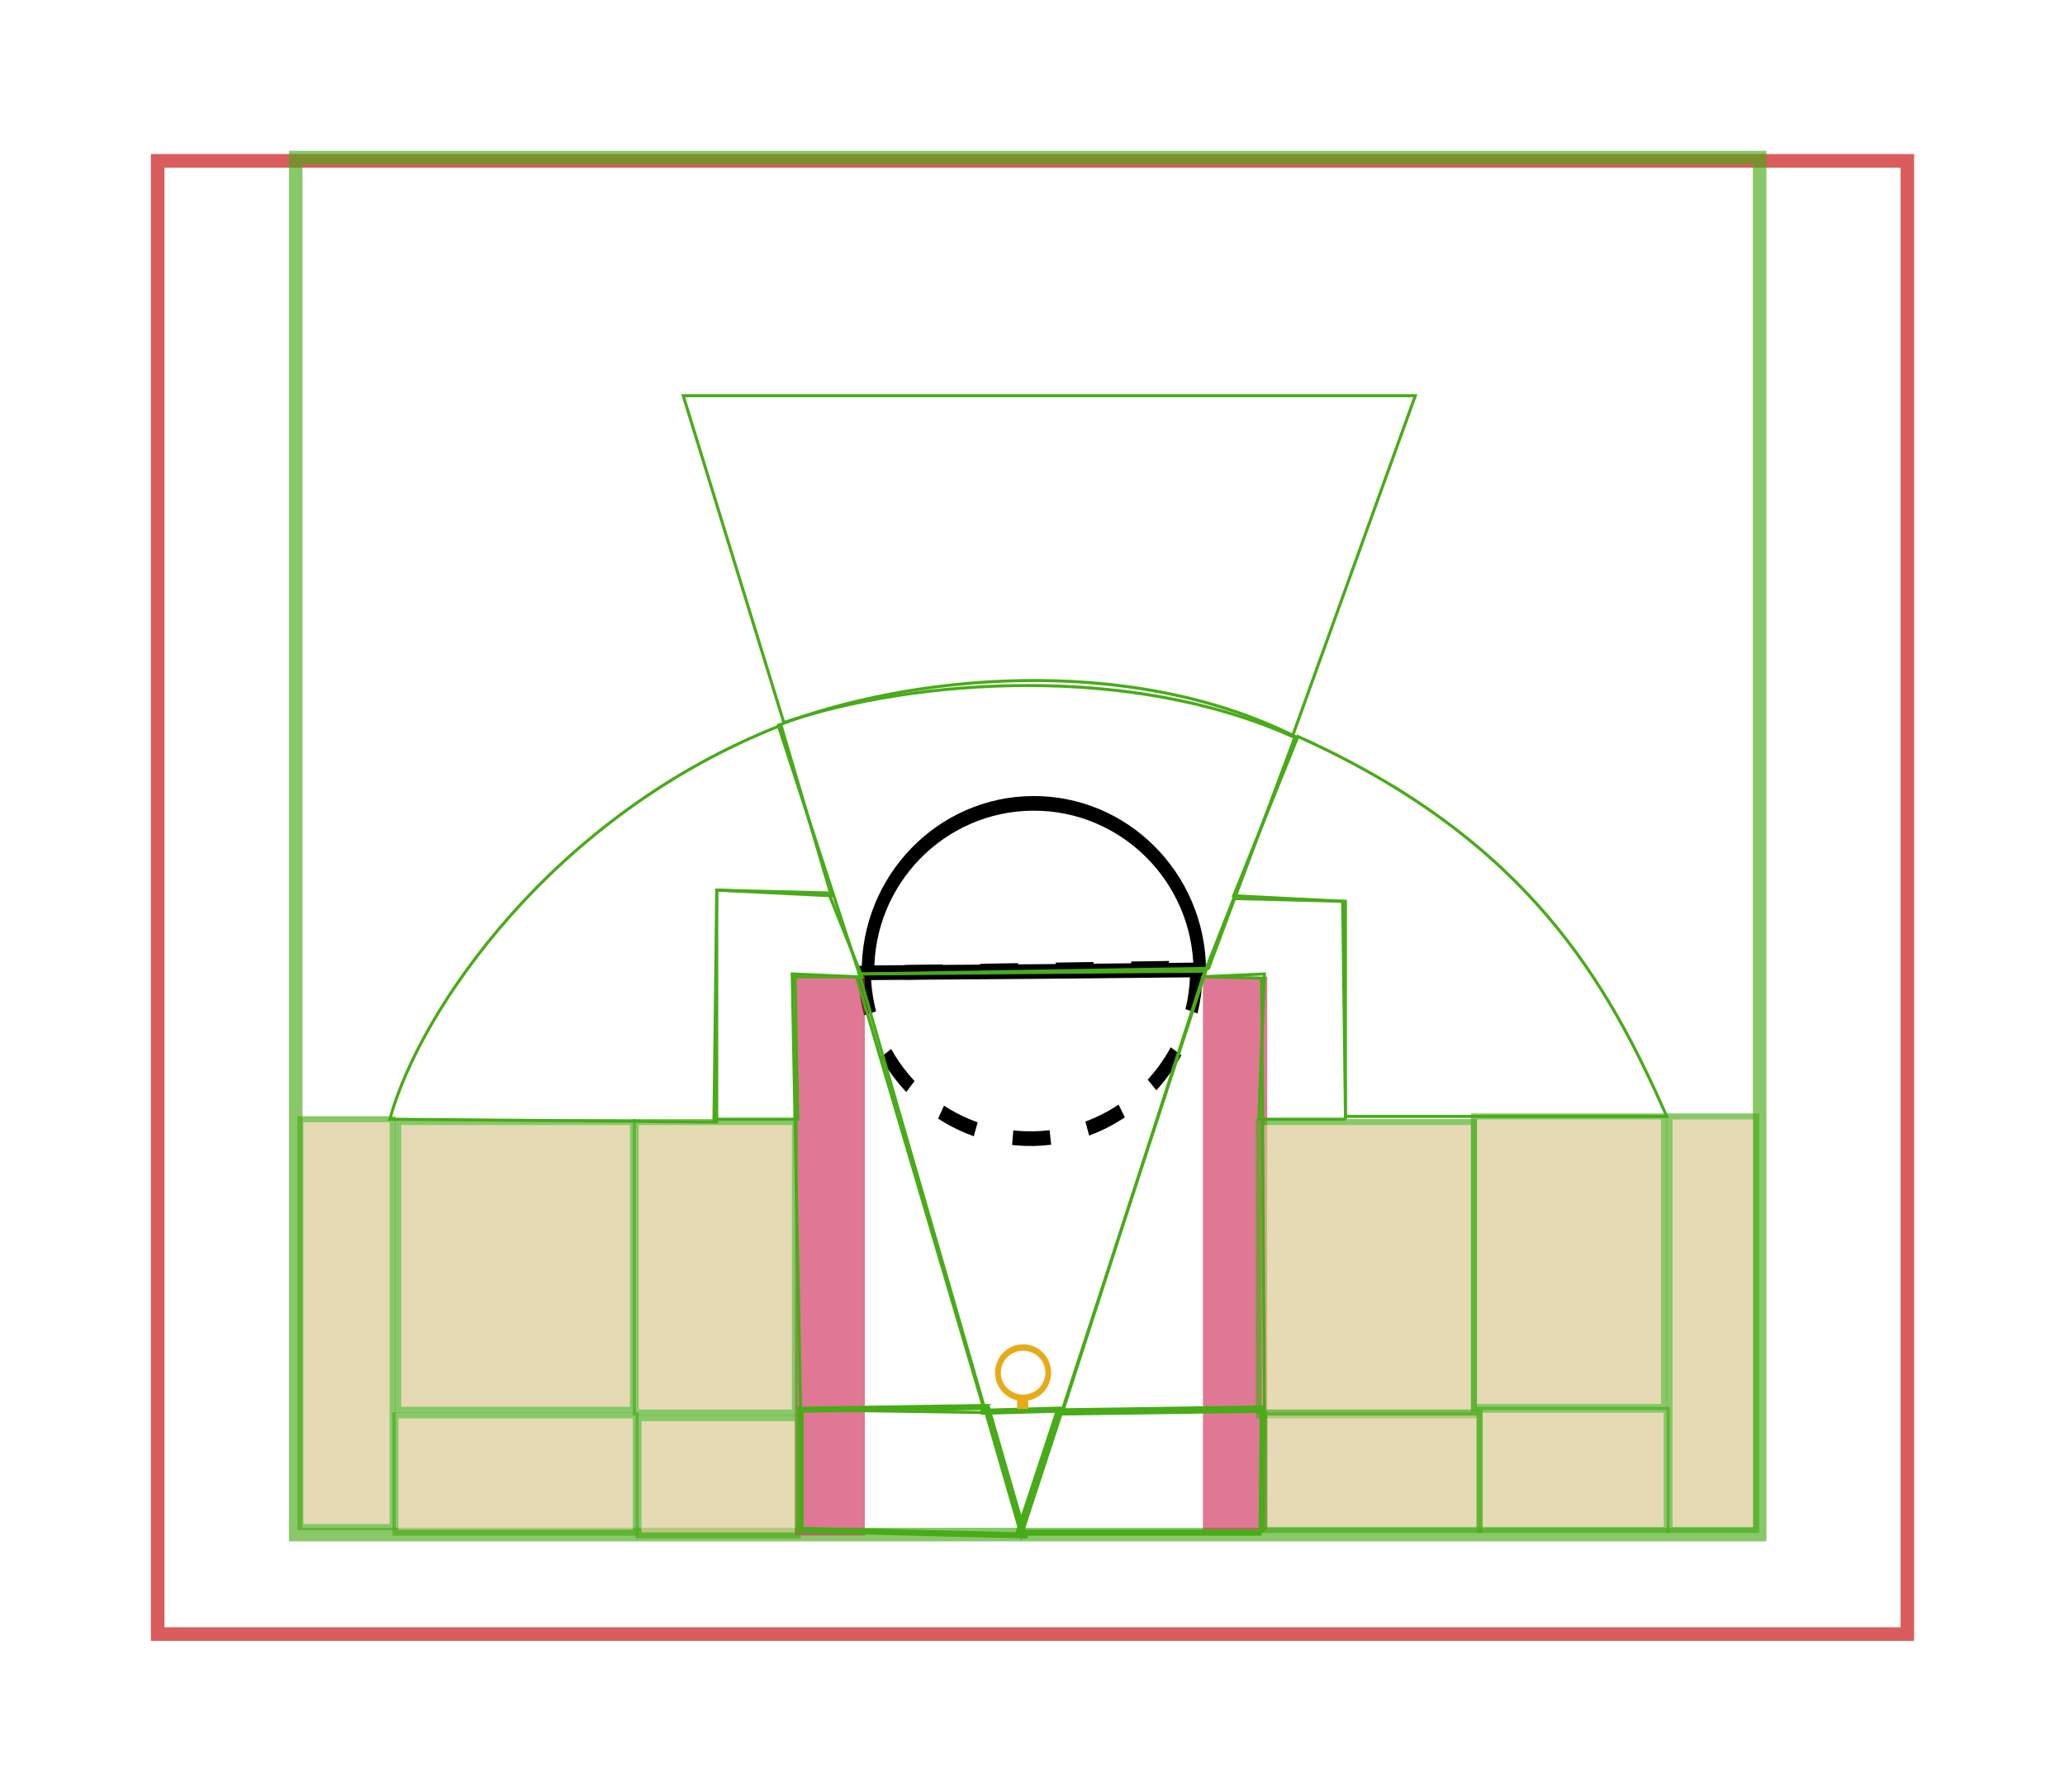
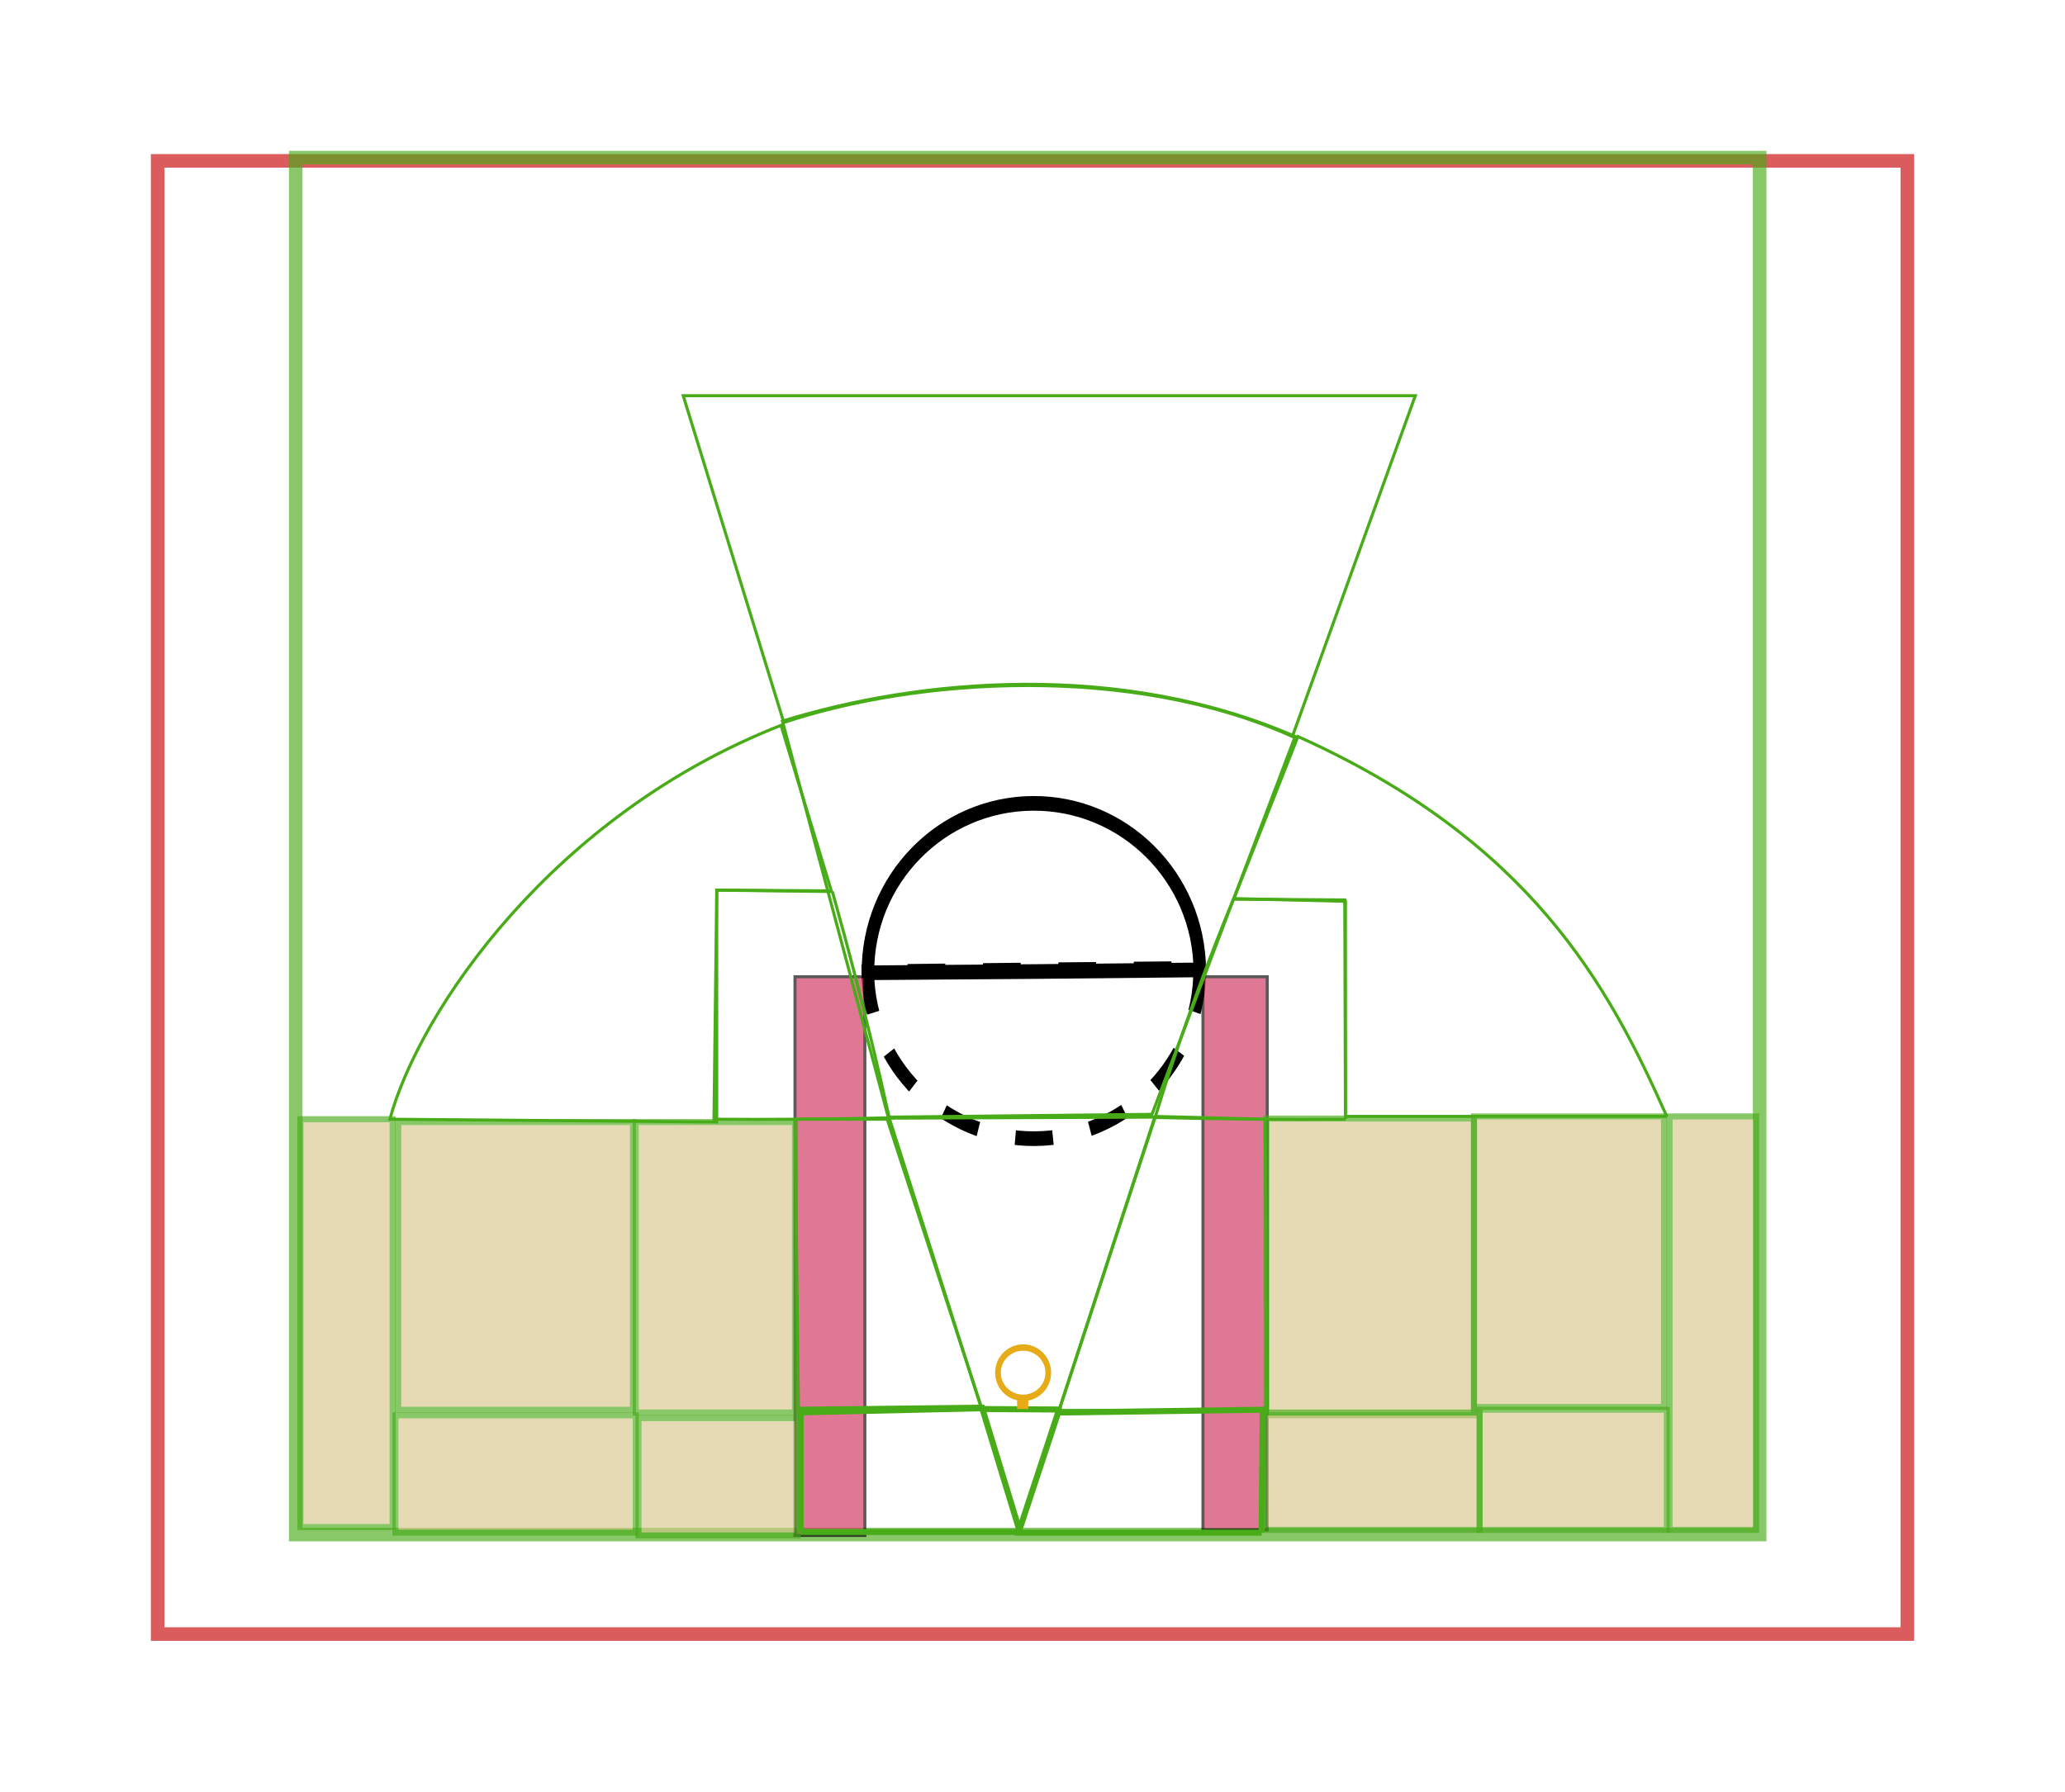
<svg xmlns="http://www.w3.org/2000/svg" width="684.287" height="593.862" id="svg2" version="1.1">
  <defs id="defs4">
    </defs>
  <g id="layer1" transform="translate(0,31.49951)">
    <path style="fill:none;stroke:#000000;stroke-width:4.317;stroke-linecap:butt;stroke-linejoin:miter;stroke-miterlimit:4;stroke-opacity:1;stroke-dasharray:none;stroke-dashoffset:0" id="path3827" d="m 312.964,575.407 c -0.228,-27.358 25.081,-49.697 56.53,-49.895 31.393,-0.198 57.048,21.743 57.355,49.052 l -56.942,0.484 z" transform="matrix(0.965487,0,0,1.125369,-14.53949,-356.62)" />
-     <path style="fill:none;stroke:#000000;stroke-width:4.317;stroke-linecap:butt;stroke-linejoin:miter;stroke-miterlimit:4;stroke-opacity:1;stroke-dasharray:12.951, 12.951;stroke-dashoffset:0" id="path3827-1" d="m 312.964,575.407 a 56.944,49.537 0 0 1 113.885,-0.844 l -56.942,0.484 z" transform="matrix(-0.9654636,0.00671265,-0.00782424,-1.125342,703.1044,934.7407)" />
+     <path style="fill:none;stroke:#000000;stroke-width:4.313;stroke-linecap:butt;stroke-linejoin:miter;stroke-miterlimit:4;stroke-opacity:1;stroke-dasharray:12.938, 12.938;stroke-dashoffset:0" id="path3827-1" d="m 312.964,575.407 a 56.944,49.537 0 0 1 113.885,-0.844 l -56.942,0.484 z" transform="matrix(-0.9655331,0.0013626,-0.0015601,-1.127672,700.6054,937.9458)" />
    <rect style="opacity:0.64;fill:none;stroke:#c60000;stroke-width:4.5;stroke-linecap:butt;stroke-linejoin:miter;stroke-miterlimit:4;stroke-opacity:1;stroke-dasharray:none;stroke-dashoffset:0" id="rect2996" width="579.787" height="488.298" x="52.25" y="21.814" />
    <rect style="opacity:0.65;fill:none;stroke:#48ab18;stroke-width:4.5;stroke-linecap:butt;stroke-linejoin:miter;stroke-miterlimit:4;stroke-opacity:1;stroke-dasharray:none;stroke-dashoffset:0" id="rect2998" width="485.106" height="456.383" x="97.995" y="20.75" />
-     <rect style="opacity:0.65;fill:#ce2e5c;fill-opacity:1;fill-rule:nonzero;stroke:none" id="rect3797" width="23.148" height="185.185" x="263.44" y="292.244" />
-     <rect style="opacity:0.65;fill:#ce2f5c;fill-opacity:1;fill-rule:nonzero;stroke:none" id="rect3799" width="21.296" height="183.333" x="398.625" y="292.244" />
+     <rect style="opacity:0.65;fill:#ce2e5c;fill-opacity:1;fill-rule:nonzero;stroke:#000000;stroke-opacity:1" id="rect3797" width="23.148" height="185.185" x="263.44" y="292.244" />
+     <rect style="opacity:0.65;fill:#ce2f5c;fill-opacity:1;fill-rule:nonzero;stroke:#000000;stroke-opacity:1" id="rect3799" width="21.296" height="183.333" x="398.625" y="292.244" />
    <path style="fill:none;stroke:#e8ab18;stroke-width:1.997;stroke-linecap:butt;stroke-linejoin:miter;stroke-miterlimit:4;stroke-opacity:1;stroke-dasharray:none;stroke-dashoffset:0" id="path3822" d="m 346.296,454.51 a 8.796,7.87 0 1 1 -17.593,0 8.796,7.87 0 1 1 17.593,0 z" transform="matrix(0.9473684,0,0,1.058823,19.30019,-57.77242)" />
-     <path style="fill:none;stroke:#48ab18;stroke-width:2;stroke-linecap:butt;stroke-linejoin:miter;stroke-miterlimit:4;stroke-opacity:1;stroke-dasharray:none" d="m 324.979,436.448 26.894,-0.75" id="path3824" />
+     <path style="fill:none;stroke:#48ab18;stroke-width:2;stroke-linecap:butt;stroke-linejoin:miter;stroke-miterlimit:4;stroke-opacity:1;stroke-dasharray:none" d="m 324.979,435.522 26.894,0.176" id="path3824" />
    <rect style="fill:#e8ab18;stroke:none;stroke-width:2;stroke-linecap:butt;stroke-linejoin:miter;stroke-miterlimit:4;stroke-opacity:1;stroke-dasharray:none;stroke-dashoffset:0;fill-opacity:1" id="rect3826" width="3.704" height="3.704" x="337.037" y="463.306" transform="translate(0,-31.49951)" />
    <rect style="opacity:0.65;fill:#d7c488;fill-opacity:0.967;fill-rule:nonzero;stroke:#48ab18;stroke-width:2;stroke-linecap:butt;stroke-linejoin:miter;stroke-miterlimit:4;stroke-opacity:1;stroke-dasharray:none;stroke-dashoffset:0" id="A" width="30.556" height="135.185" x="99.551" y="339.466" />
    <rect style="opacity:0.65;fill:#d7c488;fill-opacity:0.967;fill-rule:nonzero;stroke:#48ab18;stroke-width:2;stroke-linecap:butt;stroke-linejoin:miter;stroke-miterlimit:4;stroke-opacity:1;stroke-dasharray:none;stroke-dashoffset:0" id="G" width="77.778" height="95.37" x="131.958" y="340.392" ry="0" />
    <rect style="opacity:0.65;fill:#d7c488;fill-opacity:0.967;fill-rule:nonzero;stroke:#48ab18;stroke-width:2;stroke-linecap:butt;stroke-linejoin:miter;stroke-miterlimit:4;stroke-opacity:1;stroke-dasharray:none;stroke-dashoffset:0" id="N" width="52.778" height="96.296" x="210.662" y="340.392" />
-     <rect style="opacity:0.65;fill:#d7c488;fill-opacity:0.967;fill-rule:nonzero;stroke:#48ab18;stroke-width:2;stroke-linecap:butt;stroke-linejoin:miter;stroke-miterlimit:4;stroke-opacity:1;stroke-dasharray:none;stroke-dashoffset:0" id="Q" width="71.296" height="97.222" x="417.144" y="340.392" />
+     <rect style="opacity:0.65;fill:#d7c488;fill-opacity:0.967;fill-rule:nonzero;stroke:#48ab18;stroke-width:2;stroke-linecap:butt;stroke-linejoin:miter;stroke-miterlimit:4;stroke-opacity:1;stroke-dasharray:none;stroke-dashoffset:0" id="Q" width="68.75" height="98.38" x="419.69" y="339.235" />
    <rect style="opacity:0.65;fill:#d7c488;fill-opacity:0.967;fill-rule:nonzero;stroke:#48ab18;stroke-width:2;stroke-linecap:butt;stroke-linejoin:miter;stroke-miterlimit:4;stroke-opacity:1;stroke-dasharray:none;stroke-dashoffset:0" id="K" width="62.963" height="96.296" x="488.44" y="338.54" />
    <rect style="opacity:0.65;fill:#d7c488;fill-opacity:0.967;fill-rule:nonzero;stroke:#48ab18;stroke-width:2;stroke-linecap:butt;stroke-linejoin:miter;stroke-miterlimit:4;stroke-opacity:1;stroke-dasharray:none;stroke-dashoffset:0" id="E" width="28.704" height="137.037" x="553.255" y="338.54" />
    <rect style="opacity:0.65;fill:#d7c488;fill-opacity:0.967;fill-rule:nonzero;stroke:#48ab18;stroke-width:2;stroke-linecap:butt;stroke-linejoin:miter;stroke-miterlimit:4;stroke-opacity:1;stroke-dasharray:none;stroke-dashoffset:0" id="L" width="62.037" height="39.815" x="490.292" y="435.762" />
    <rect style="opacity:0.65;fill:#d7c488;fill-opacity:0.967;fill-rule:nonzero;stroke:#48ab18;stroke-width:2;stroke-linecap:butt;stroke-linejoin:miter;stroke-miterlimit:4;stroke-opacity:1;stroke-dasharray:none;stroke-dashoffset:0" id="R" width="71.296" height="38.889" x="418.995" y="436.688" />
    <rect style="opacity:0.65;fill:#d7c488;fill-opacity:0.967;fill-rule:nonzero;stroke:#48ab18;stroke-width:2;stroke-linecap:butt;stroke-linejoin:miter;stroke-miterlimit:4;stroke-opacity:1;stroke-dasharray:none;stroke-dashoffset:0" id="F" width="79.63" height="38.889" x="131.032" y="437.614" />
    <rect style="opacity:0.65;fill:#d7c488;fill-opacity:0.967;fill-rule:nonzero;stroke:#48ab18;stroke-width:2;stroke-linecap:butt;stroke-linejoin:miter;stroke-miterlimit:4;stroke-opacity:1;stroke-dasharray:none;stroke-dashoffset:0" id="M" width="52.778" height="38.889" x="211.588" y="438.54" />
-     <path style="fill:none;stroke:#48ab18;stroke-width:2;stroke-linecap:butt;stroke-linejoin:miter;stroke-miterlimit:4;stroke-opacity:1;stroke-dasharray:none" d="m 265.292,475.577 74.074,1.852 -12.324,-42.593 -61.75,0.926 0,39.815" id="S" />
+     <path style="fill:none;stroke:#48ab18;stroke-width:2;stroke-linecap:butt;stroke-linejoin:miter;stroke-miterlimit:4;stroke-opacity:1;stroke-dasharray:none" d="m 265.292,476.272 72.685,0 -12.556,-41.204 -60.129,0.694 0,40.509" id="S" />
    <path style="fill:none;stroke:#48ab18;stroke-width:2;stroke-linecap:butt;stroke-linejoin:miter;stroke-miterlimit:4;stroke-opacity:1;stroke-dasharray:none" d="m 418.07,476.503 0.373,-40.741 -67.8,0.926 -13.129,39.815 80.556,0" id="W" />
-     <path style="fill:none;stroke:#48ab18;stroke-width:1px;stroke-linecap:butt;stroke-linejoin:miter;stroke-opacity:1" d="m 274.551,264.466 -37.037,-0.926 -0.926,75.926 27.778,0 -0.926,-47.222 22.222,0 -11.111,-27.778" id="O" />
-     <path style="fill:none;stroke:#48ab18;stroke-width:1px;stroke-linecap:butt;stroke-linejoin:miter;stroke-opacity:1" d="m 445.847,339.466 0,-72.222 -37.037,-0.926 -10.185,25.926 20.37,-0.926 -1.852,48.148 28.704,0" id="P" />
-     <path style="fill:none;stroke:#48ab18;stroke-width:1px;stroke-linecap:butt;stroke-linejoin:miter;stroke-opacity:1" d="m 265.292,435.762 -2.778,-144.444 21.296,0.926 42.593,144.444 -61.111,-0.926" id="T" />
-     <path style="fill:none;stroke:#48ab18;stroke-width:1px;stroke-linecap:butt;stroke-linejoin:miter;stroke-opacity:1" d="m 552.329,338.54 -106.481,0 -0.926,-71.296 -36.111,-1.852 21.296,-52.778 c 76.852,34.568 102.778,82.099 122.222,125.926 z" id="J" />
-     <path style="fill:none;stroke:#48ab18;stroke-width:1px;stroke-linecap:butt;stroke-linejoin:miter;stroke-opacity:1" d="m 129.181,339.466 108.333,0.926 0,-76.852 37.963,1.852 -16.667,-56.481 C 183.193,238.54 139.057,303.355 129.181,339.466 z" id="H" />
+     <path style="fill:none;stroke:#48ab18;stroke-width:1px;stroke-linecap:butt;stroke-linejoin:miter;stroke-opacity:1" d="m 275.824,264.003 -38.31,-0.463 -0.926,75.926 c 9.259,0.068 18.519,0.068 27.778,0 10.109,-0.074 20.217,-0.228 30.324,-0.463 -3.434,-15.495 -7.139,-30.93 -11.111,-46.296 -2.481,-9.596 -5.066,-19.164 -7.755,-28.704" id="O" />
+     <path style="fill:none;stroke:#48ab18;stroke-width:1px;stroke-linecap:butt;stroke-linejoin:miter;stroke-opacity:1" d="m 445.847,339.466 0,-72.222 -37.037,-0.926 c -3.54,8.584 -6.936,17.228 -10.185,25.926 -5.747,15.386 -11.036,30.943 -15.856,46.644 11.456,0.298 22.915,0.491 34.375,0.579 9.568,0.073 19.136,0.073 28.704,0" id="P" />
+     <path style="fill:none;stroke:#48ab18;stroke-width:1px;stroke-linecap:butt;stroke-linejoin:miter;stroke-opacity:1" d="m 264.597,437.151 -1.157,-97.685 30.556,0 31.481,96.296 -60.88,1.389" id="T" />
+     <path style="fill:none;stroke:#48ab18;stroke-width:1px;stroke-linecap:butt;stroke-linejoin:miter;stroke-opacity:1" d="m 552.329,338.54 -106.481,0 -0.231,-71.759 -36.806,-0.231 21.296,-53.935 c 76.852,34.568 102.778,82.099 122.222,125.926 z" id="J" />
+     <path style="fill:none;stroke:#48ab18;stroke-width:1px;stroke-linecap:butt;stroke-linejoin:miter;stroke-opacity:1" d="m 129.181,339.466 108.333,0.926 0,-76.852 37.963,0.231 -16.667,-54.861 C 183.193,238.54 139.057,303.355 129.181,339.466 z" id="H" />
    <path style="fill:none;stroke:#48ab18;stroke-width:1px;stroke-linecap:butt;stroke-linejoin:miter;stroke-opacity:1" d="m 226.403,99.651 33.333,108.333 c 44.136,-14.815 115.123,-19.444 168.519,4.63 L 468.995,99.651 z" id="C" />
-     <path style="fill:none;stroke:#48ab18;stroke-width:1px;stroke-linecap:butt;stroke-linejoin:miter;stroke-opacity:1" d="m 352.329,435.762 46.296,-143.519 19.444,0.463 0.926,142.13 z" id="V" />
-     <path style="fill:none;stroke:#48ab18;stroke-width:1px;stroke-linecap:butt;stroke-linejoin:miter;stroke-opacity:1" d="M 338.44,477.429 284.736,291.318 399.551,290.392 z" id="U" />
-     <path style="fill:none;stroke:#48ab18;stroke-width:1px;stroke-linecap:butt;stroke-linejoin:miter;stroke-opacity:1" d="m 257.884,208.91 26.852,82.407 115.741,-1.852 28.704,-76.852 c -56.173,-28.086 -129.012,-20.062 -171.296,-3.704 z" id="I" />
+     <path style="fill:none;stroke:#48ab18;stroke-width:1px;stroke-linecap:butt;stroke-linejoin:miter;stroke-opacity:1" d="m 350.94,435.994 31.944,-97.454 36.343,0.926 0.463,96.759 z" id="V" />
+     <path style="fill:none;stroke:#48ab18;stroke-width:1px;stroke-linecap:butt;stroke-linejoin:miter;stroke-opacity:1" d="M 337.977,475.577 294.69,339.119 l 87.963,-0.347 z" id="U" />
+     <path style="fill:none;stroke:#48ab18;stroke-width:1px;stroke-linecap:butt;stroke-linejoin:miter;stroke-opacity:1" d="m 259.273,207.522 35.069,131.25 87.384,-0.926 47.454,-125.231 c -58.025,-25.309 -124.846,-19.136 -169.907,-5.093 z" id="I" />
  </g>
</svg>
